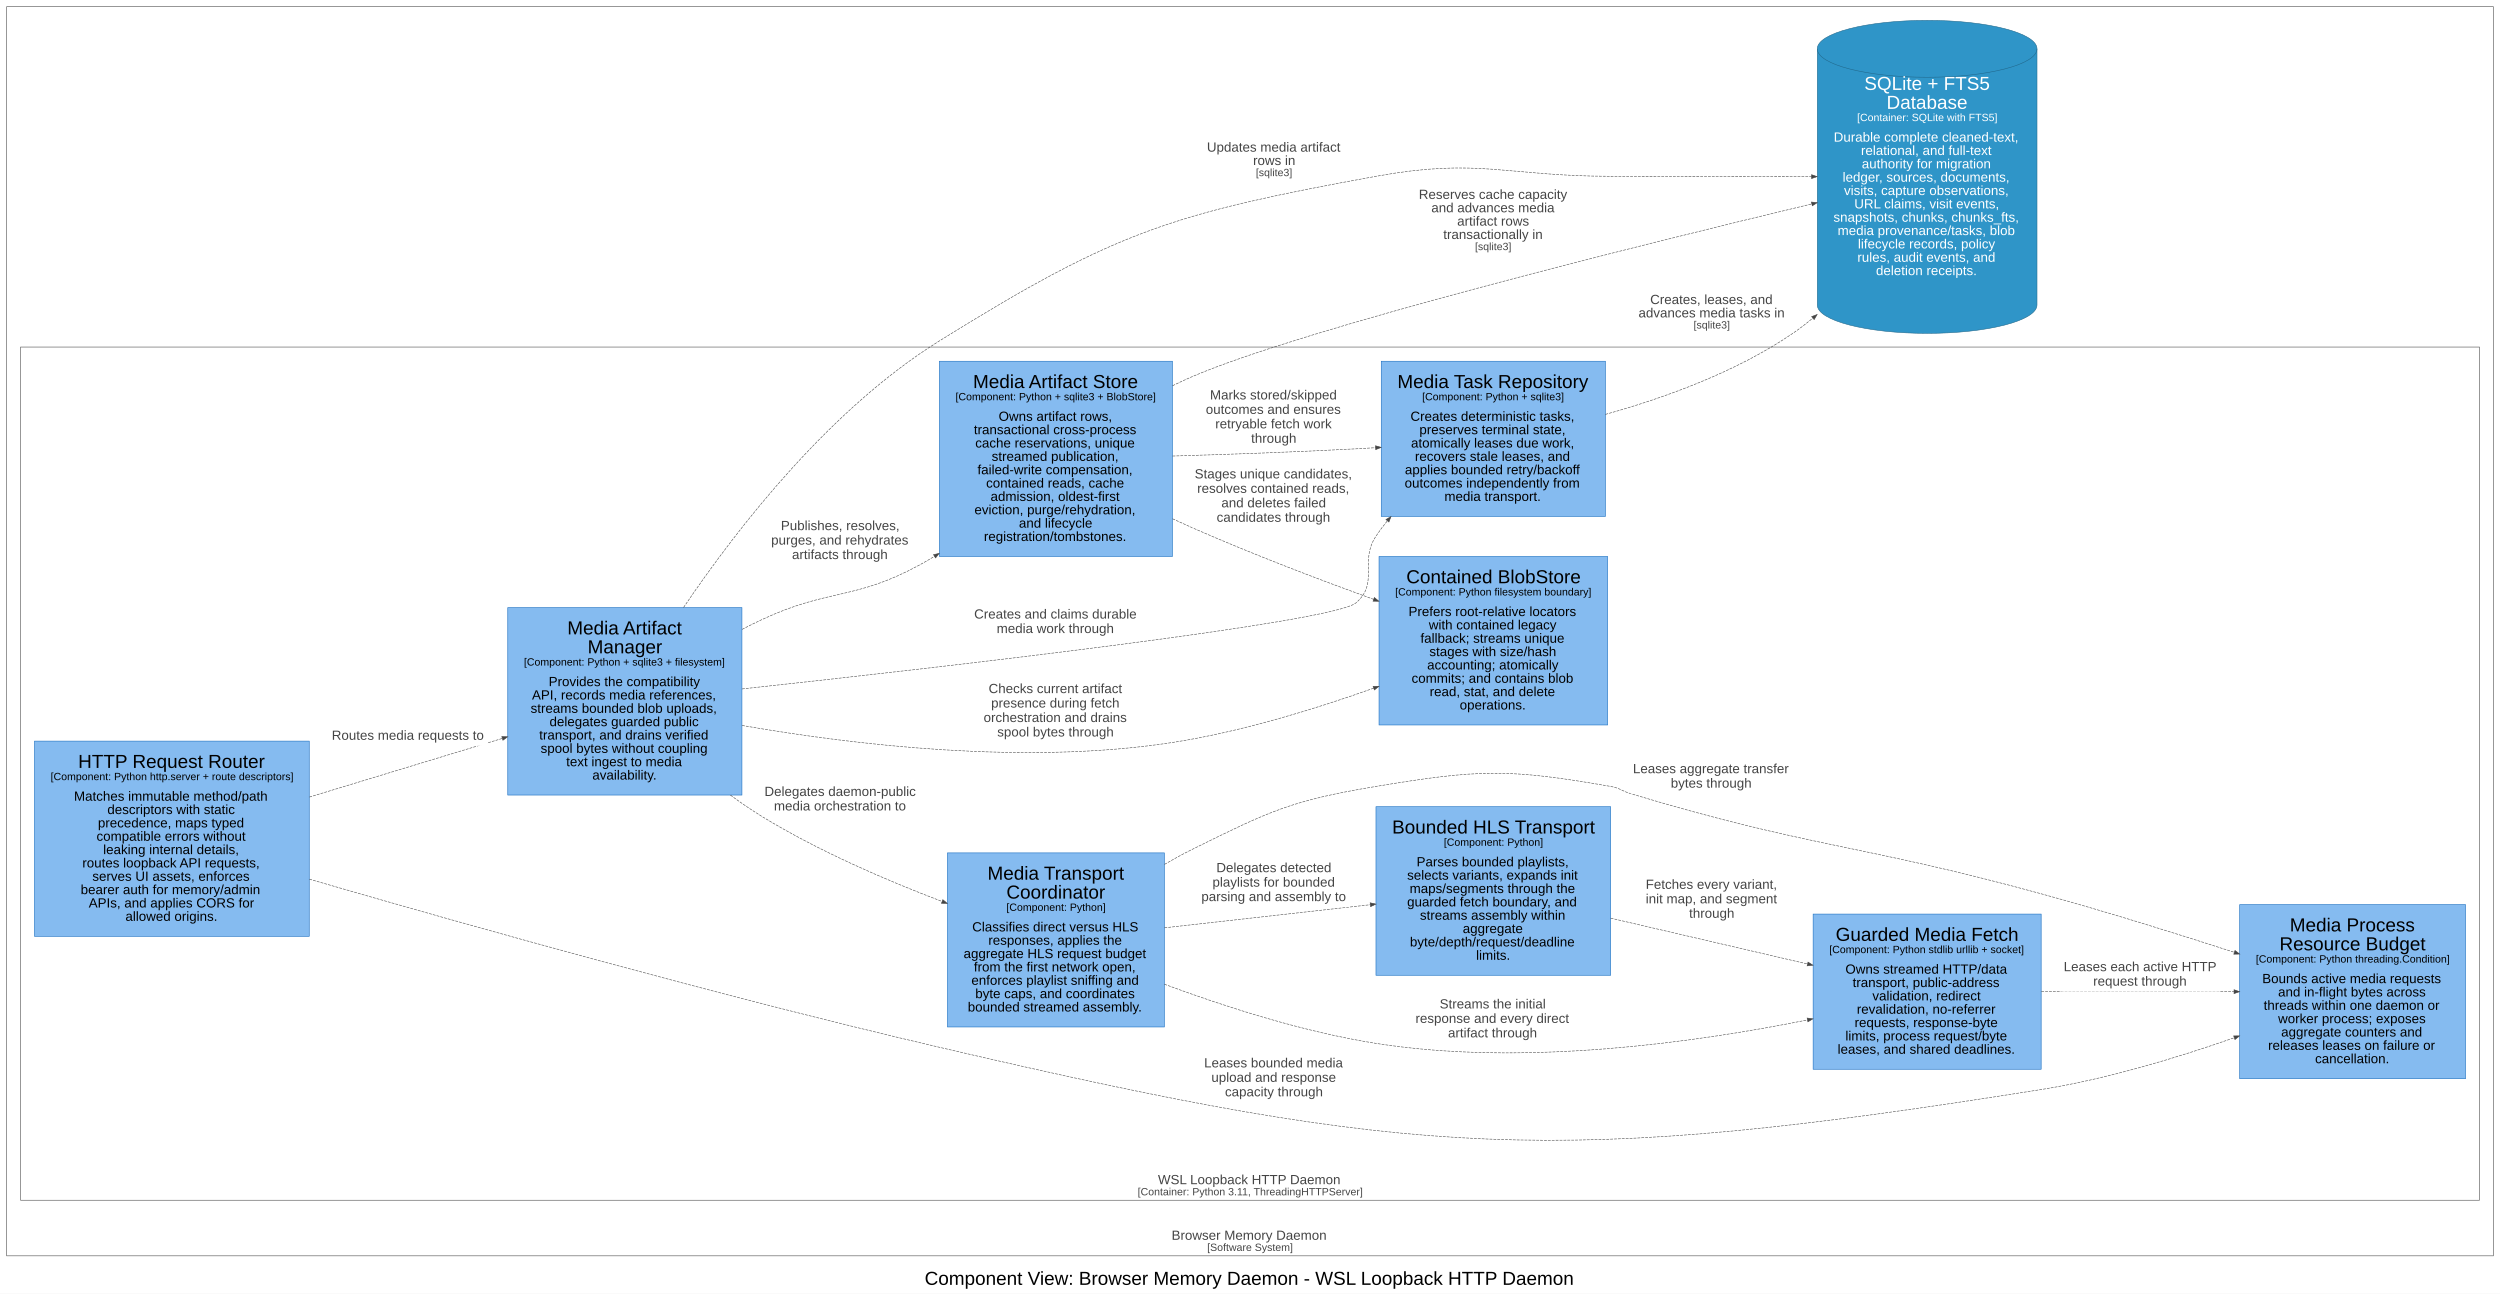
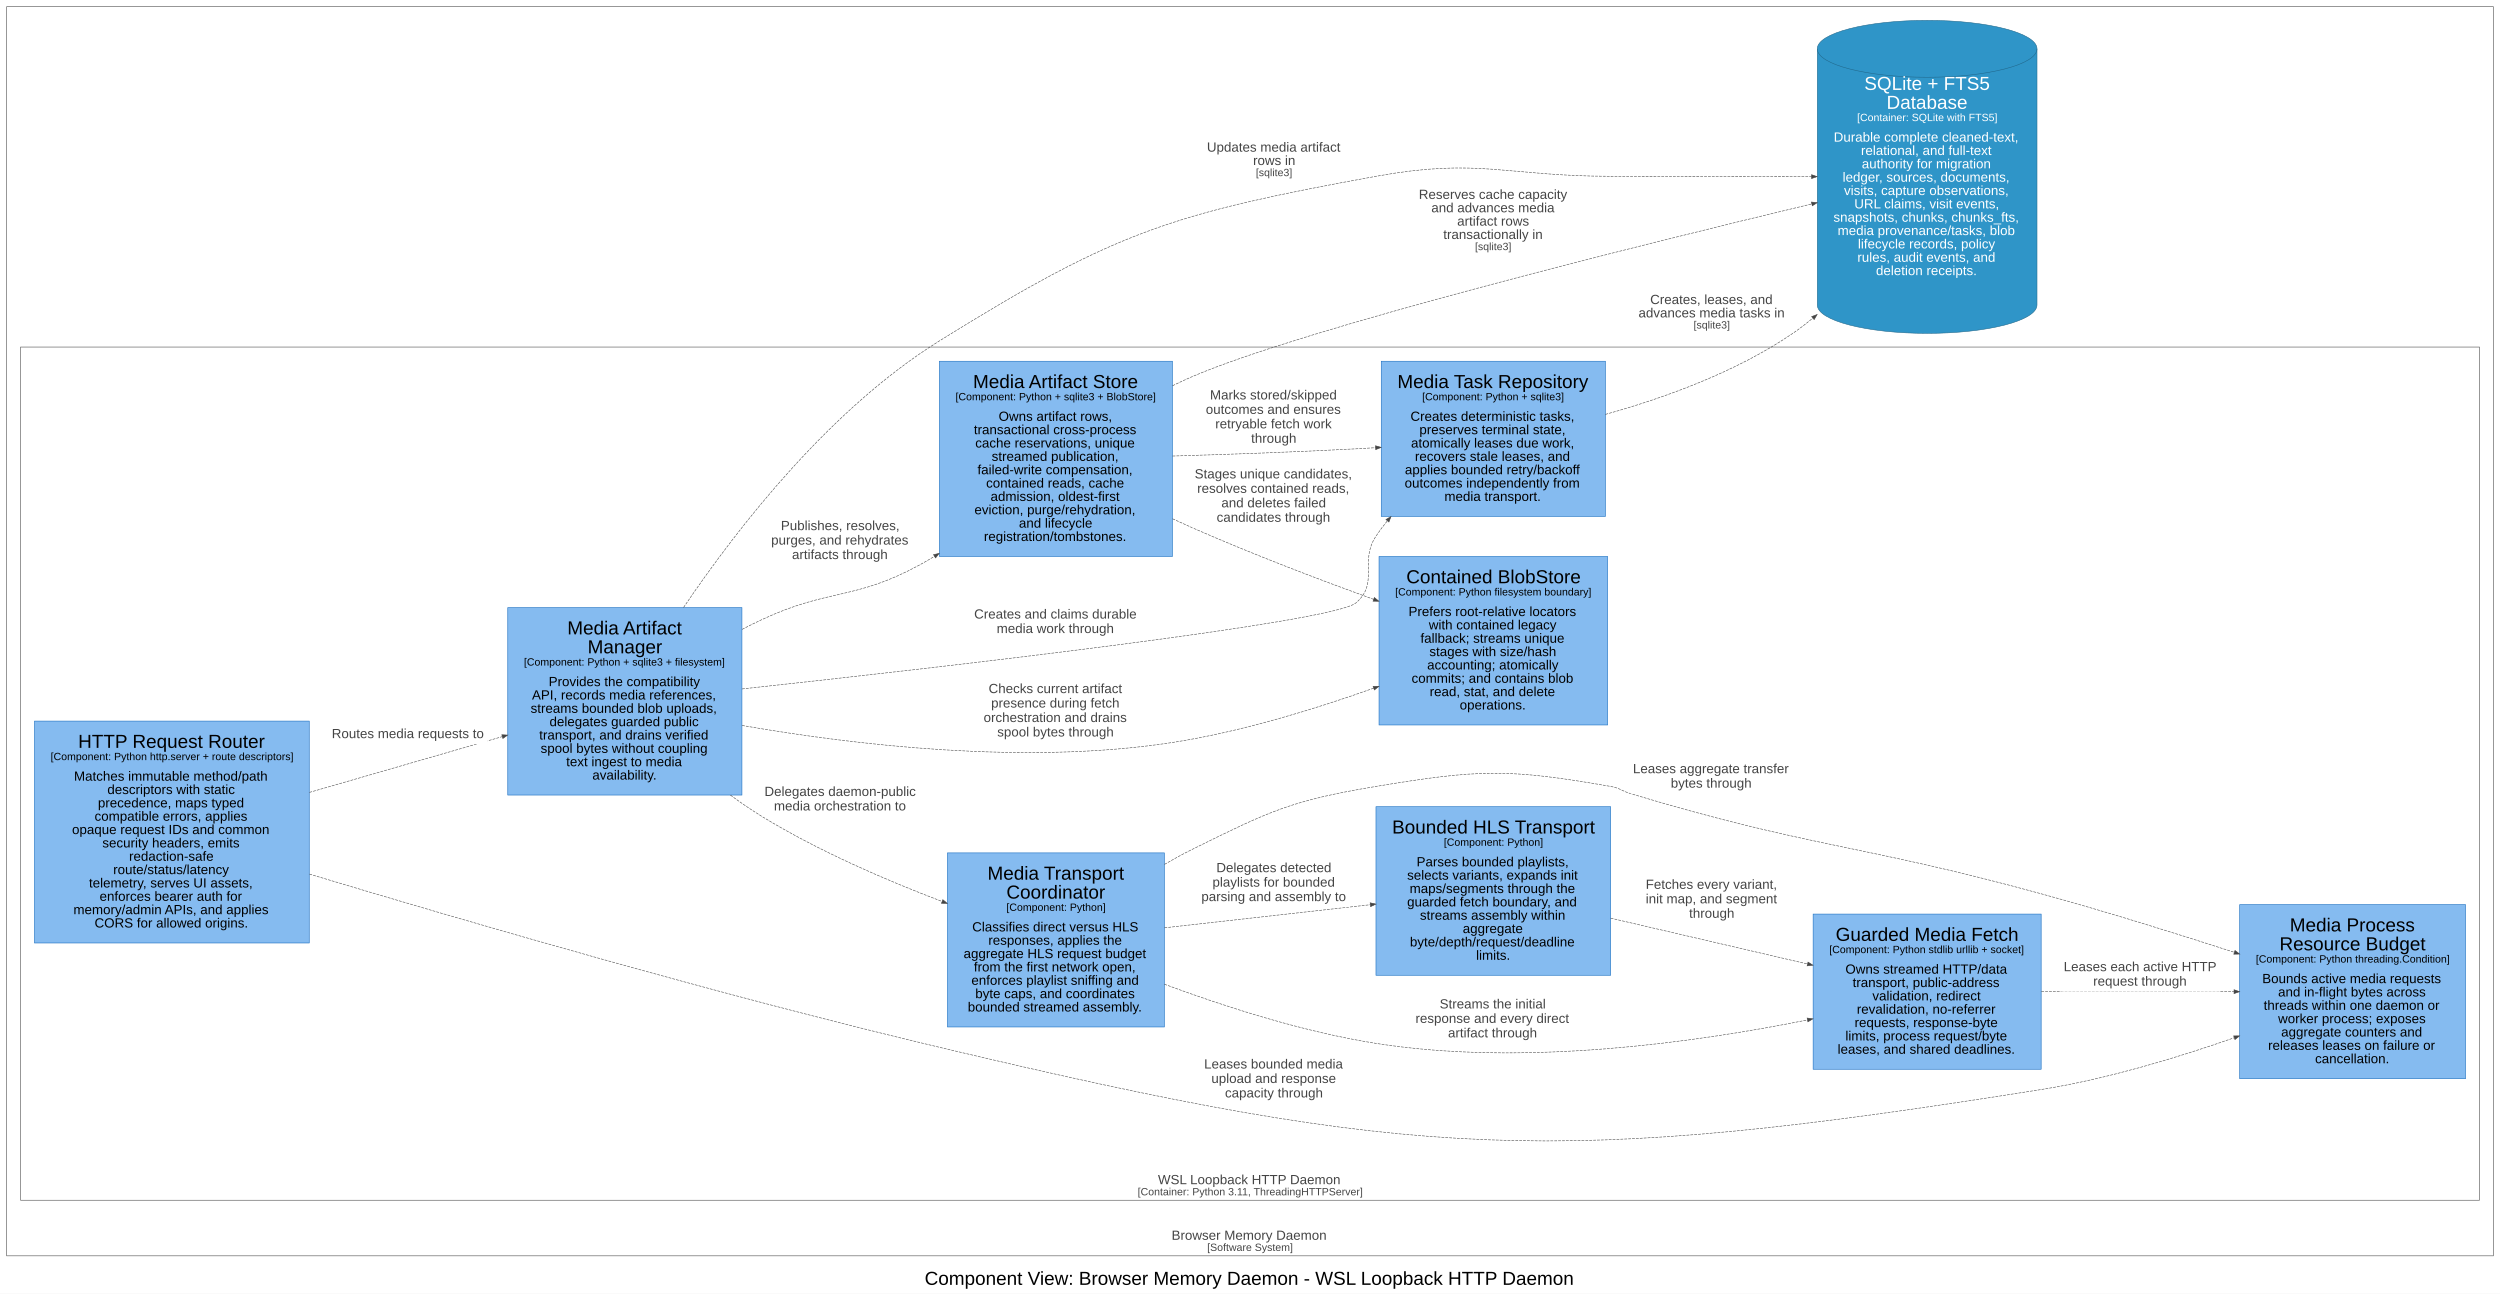
<svg xmlns="http://www.w3.org/2000/svg" width="4495pt" height="2326pt" viewBox="0.00 0.00 4495.00 2326.00">
  <g id="graph0" class="graph" transform="scale(1 1) rotate(0) translate(4 2322)">
    <polygon fill="white" stroke="transparent" points="-4,4 -4,-2322 4491,-2322 4491,4 -4,4" />
    <text text-anchor="start" x="1658.5" y="-11.8" font-family="Arial" font-size="34.00">Component View: Browser Memory Daemon - WSL Loopback HTTP Daemon</text>
    <g id="clust1" class="cluster">
      <polygon fill="none" stroke="#444444" points="8,-64 8,-2310 4479,-2310 4479,-64 8,-64" />
      <text text-anchor="start" x="2102.5" y="-92.8" font-family="Arial" font-size="24.00" fill="#444444">Browser Memory Daemon</text>
      <text text-anchor="start" x="2166.5" y="-72.8" font-family="Arial" font-size="19.00" fill="#444444">[Software System]</text>
    </g>
    <g id="clust2" class="cluster">
      <polygon fill="none" stroke="#444444" points="33,-164 33,-1698 4454,-1698 4454,-164 33,-164" />
      <text text-anchor="start" x="2078" y="-192.8" font-family="Arial" font-size="24.00" fill="#444444">WSL Loopback HTTP Daemon</text>
      <text text-anchor="start" x="2041.5" y="-172.8" font-family="Arial" font-size="19.00" fill="#444444">[Container: Python 3.11, ThreadingHTTPServer]</text>
    </g>
    <g id="23" class="node">
-       <polygon fill="#85bbf0" stroke="#1168bd" points="552,-989.5 58,-989.5 58,-638.5 552,-638.5 552,-989.5" />
-       <text text-anchor="start" x="136.5" y="-941.3" font-family="Arial" font-size="34.00" fill="#000000">HTTP Request Router</text>
-       <text text-anchor="start" x="87" y="-919.3" font-family="Arial" font-size="19.00" fill="#000000">[Component: Python http.server + route descriptors]</text>
-       <text text-anchor="start" x="129" y="-882.3" font-family="Arial" font-size="24.00" fill="#000000">Matches immutable method/path</text>
-       <text text-anchor="start" x="189" y="-858.3" font-family="Arial" font-size="24.00" fill="#000000">descriptors with static</text>
-       <text text-anchor="start" x="172" y="-834.3" font-family="Arial" font-size="24.00" fill="#000000">precedence, maps typed</text>
-       <text text-anchor="start" x="169.5" y="-810.3" font-family="Arial" font-size="24.00" fill="#000000">compatible errors without</text>
-       <text text-anchor="start" x="181.5" y="-786.3" font-family="Arial" font-size="24.00" fill="#000000">leaking internal details,</text>
-       <text text-anchor="start" x="144" y="-762.3" font-family="Arial" font-size="24.00" fill="#000000">routes loopback API requests,</text>
-       <text text-anchor="start" x="162" y="-738.3" font-family="Arial" font-size="24.00" fill="#000000">serves UI assets, enforces</text>
-       <text text-anchor="start" x="141" y="-714.3" font-family="Arial" font-size="24.00" fill="#000000">bearer auth for memory/admin</text>
-       <text text-anchor="start" x="155.5" y="-690.3" font-family="Arial" font-size="24.00" fill="#000000">APIs, and applies CORS for</text>
-       <text text-anchor="start" x="221.5" y="-666.3" font-family="Arial" font-size="24.00" fill="#000000">allowed origins.</text>
+       <polygon fill="#85bbf0" stroke="#1168bd" points="552,-1025.5 58,-1025.5 58,-626.5 552,-626.5 552,-1025.5" />
+       <text text-anchor="start" x="136.5" y="-977.3" font-family="Arial" font-size="34.00" fill="#000000">HTTP Request Router</text>
+       <text text-anchor="start" x="87" y="-955.3" font-family="Arial" font-size="19.00" fill="#000000">[Component: Python http.server + route descriptors]</text>
+       <text text-anchor="start" x="129" y="-918.3" font-family="Arial" font-size="24.00" fill="#000000">Matches immutable method/path</text>
+       <text text-anchor="start" x="189" y="-894.3" font-family="Arial" font-size="24.00" fill="#000000">descriptors with static</text>
+       <text text-anchor="start" x="172" y="-870.3" font-family="Arial" font-size="24.00" fill="#000000">precedence, maps typed</text>
+       <text text-anchor="start" x="166" y="-846.3" font-family="Arial" font-size="24.00" fill="#000000">compatible errors, applies</text>
+       <text text-anchor="start" x="125.5" y="-822.3" font-family="Arial" font-size="24.00" fill="#000000">opaque request IDs and common</text>
+       <text text-anchor="start" x="180" y="-798.3" font-family="Arial" font-size="24.00" fill="#000000">security headers, emits</text>
+       <text text-anchor="start" x="228" y="-774.3" font-family="Arial" font-size="24.00" fill="#000000">redaction-safe</text>
+       <text text-anchor="start" x="199.5" y="-750.3" font-family="Arial" font-size="24.00" fill="#000000">route/status/latency</text>
+       <text text-anchor="start" x="156" y="-726.3" font-family="Arial" font-size="24.00" fill="#000000">telemetry, serves UI assets,</text>
+       <text text-anchor="start" x="175" y="-702.3" font-family="Arial" font-size="24.00" fill="#000000">enforces bearer auth for</text>
+       <text text-anchor="start" x="128" y="-678.3" font-family="Arial" font-size="24.00" fill="#000000">memory/admin APIs, and applies</text>
+       <text text-anchor="start" x="166" y="-654.3" font-family="Arial" font-size="24.00" fill="#000000">CORS for allowed origins.</text>
    </g>
    <g id="29" class="node">
      <polygon fill="#85bbf0" stroke="#1168bd" points="1330,-1229.5 909,-1229.5 909,-892.5 1330,-892.5 1330,-1229.5" />
      <text text-anchor="start" x="1016" y="-1181.3" font-family="Arial" font-size="34.00" fill="#000000">Media Artifact</text>
      <text text-anchor="start" x="1052.5" y="-1147.3" font-family="Arial" font-size="34.00" fill="#000000">Manager</text>
      <text text-anchor="start" x="938" y="-1125.3" font-family="Arial" font-size="19.00" fill="#000000">[Component: Python + sqlite3 + filesystem]</text>
      <text text-anchor="start" x="982.5" y="-1088.3" font-family="Arial" font-size="24.00" fill="#000000">Provides the compatibility</text>
      <text text-anchor="start" x="952.5" y="-1064.3" font-family="Arial" font-size="24.00" fill="#000000">API, records media references,</text>
      <text text-anchor="start" x="950" y="-1040.3" font-family="Arial" font-size="24.00" fill="#000000">streams bounded blob uploads,</text>
      <text text-anchor="start" x="984" y="-1016.3" font-family="Arial" font-size="24.00" fill="#000000">delegates guarded public</text>
      <text text-anchor="start" x="965.5" y="-992.3" font-family="Arial" font-size="24.00" fill="#000000">transport, and drains verified</text>
      <text text-anchor="start" x="968" y="-968.3" font-family="Arial" font-size="24.00" fill="#000000">spool bytes without coupling</text>
      <text text-anchor="start" x="1014" y="-944.3" font-family="Arial" font-size="24.00" fill="#000000">text ingest to media</text>
      <text text-anchor="start" x="1061" y="-920.3" font-family="Arial" font-size="24.00" fill="#000000">availability.</text>
    </g>
    <g id="118" class="edge">
-       <path fill="none" stroke="#444444" stroke-dasharray="5,2" d="M552.26,-888.86C662.76,-922.45 792.06,-961.76 899.18,-994.33" />
-       <polygon fill="#444444" stroke="#444444" points="898.23,-997.7 908.82,-997.26 900.27,-991 898.23,-997.7" />
-       <polygon fill="white" stroke="transparent" points="588,-981 588,-1015 873,-1015 873,-981 588,-981" />
-       <text text-anchor="start" x="592.5" y="-991.8" font-family="Arial" font-size="24.00" fill="#444444">Routes media requests to</text>
+       <path fill="none" stroke="#444444" stroke-dasharray="5,2" d="M552.26,-897.23C662.76,-929.19 792.06,-966.58 899.18,-997.57" />
+       <polygon fill="#444444" stroke="#444444" points="898.24,-1000.94 908.82,-1000.35 900.18,-994.21 898.24,-1000.94" />
+       <polygon fill="white" stroke="transparent" points="588,-984 588,-1018 873,-1018 873,-984 588,-984" />
+       <text text-anchor="start" x="592.5" y="-994.8" font-family="Arial" font-size="24.00" fill="#444444">Routes media requests to</text>
    </g>
    <g id="37" class="node">
      <polygon fill="#85bbf0" stroke="#1168bd" points="4429,-695.5 4023,-695.5 4023,-382.5 4429,-382.5 4429,-695.5" />
      <text text-anchor="start" x="4113" y="-647.3" font-family="Arial" font-size="34.00" fill="#000000">Media Process</text>
      <text text-anchor="start" x="4094.5" y="-613.3" font-family="Arial" font-size="34.00" fill="#000000">Resource Budget</text>
      <text text-anchor="start" x="4052" y="-591.3" font-family="Arial" font-size="19.00" fill="#000000">[Component: Python threading.Condition]</text>
      <text text-anchor="start" x="4063.5" y="-554.3" font-family="Arial" font-size="24.00" fill="#000000">Bounds active media requests</text>
      <text text-anchor="start" x="4092" y="-530.3" font-family="Arial" font-size="24.00" fill="#000000">and in-flight bytes across</text>
      <text text-anchor="start" x="4066" y="-506.3" font-family="Arial" font-size="24.00" fill="#000000">threads within one daemon or</text>
      <text text-anchor="start" x="4092" y="-482.3" font-family="Arial" font-size="24.00" fill="#000000">worker process; exposes</text>
      <text text-anchor="start" x="4097.5" y="-458.3" font-family="Arial" font-size="24.00" fill="#000000">aggregate counters and</text>
      <text text-anchor="start" x="4074" y="-434.3" font-family="Arial" font-size="24.00" fill="#000000">releases leases on failure or</text>
      <text text-anchor="start" x="4158.5" y="-410.3" font-family="Arial" font-size="24.00" fill="#000000">cancellation.</text>
    </g>
    <g id="119" class="edge">
-       <path fill="none" stroke="#444444" stroke-dasharray="5,2" d="M552.18,-741.27C826.98,-661.43 1285.59,-532.24 1685,-439 2543.02,-238.7 2795.85,-224.55 3666,-363 3783.41,-381.68 3910.11,-419.98 4013.15,-456.09" />
+       <path fill="none" stroke="#444444" stroke-dasharray="5,2" d="M552.3,-750.41C826.97,-667.63 1285.23,-534.03 1685,-439 2542.21,-235.23 2795.85,-224.55 3666,-363 3783.41,-381.68 3910.11,-419.98 4013.15,-456.09" />
      <polygon fill="#444444" stroke="#444444" points="4012.13,-459.44 4022.73,-459.47 4014.46,-452.84 4012.13,-459.44" />
-       <polygon fill="white" stroke="transparent" points="2156.5,-340 2156.5,-426 2417.5,-426 2417.5,-340 2156.5,-340" />
-       <text text-anchor="start" x="2161" y="-402.8" font-family="Arial" font-size="24.00" fill="#444444">Leases bounded media</text>
-       <text text-anchor="start" x="2174" y="-376.8" font-family="Arial" font-size="24.00" fill="#444444">upload and response</text>
-       <text text-anchor="start" x="2198.5" y="-350.8" font-family="Arial" font-size="24.00" fill="#444444">capacity through</text>
+       <polygon fill="white" stroke="transparent" points="2156.5,-338 2156.5,-424 2417.5,-424 2417.5,-338 2156.5,-338" />
+       <text text-anchor="start" x="2161" y="-400.8" font-family="Arial" font-size="24.00" fill="#444444">Leases bounded media</text>
+       <text text-anchor="start" x="2174" y="-374.8" font-family="Arial" font-size="24.00" fill="#444444">upload and response</text>
+       <text text-anchor="start" x="2198.5" y="-348.8" font-family="Arial" font-size="24.00" fill="#444444">capacity through</text>
    </g>
    <g id="31" class="node">
      <polygon fill="#85bbf0" stroke="#1168bd" points="2882.5,-1672.5 2479.5,-1672.5 2479.5,-1393.5 2882.5,-1393.5 2882.5,-1672.5" />
      <text text-anchor="start" x="2508.5" y="-1624.3" font-family="Arial" font-size="34.00" fill="#000000">Media Task Repository</text>
      <text text-anchor="start" x="2553" y="-1602.3" font-family="Arial" font-size="19.00" fill="#000000">[Component: Python + sqlite3]</text>
      <text text-anchor="start" x="2532" y="-1565.3" font-family="Arial" font-size="24.00" fill="#000000">Creates deterministic tasks,</text>
      <text text-anchor="start" x="2548" y="-1541.3" font-family="Arial" font-size="24.00" fill="#000000">preserves terminal state,</text>
      <text text-anchor="start" x="2533" y="-1517.3" font-family="Arial" font-size="24.00" fill="#000000">atomically leases due work,</text>
      <text text-anchor="start" x="2540" y="-1493.3" font-family="Arial" font-size="24.00" fill="#000000">recovers stale leases, and</text>
      <text text-anchor="start" x="2522" y="-1469.3" font-family="Arial" font-size="24.00" fill="#000000">applies bounded retry/backoff</text>
      <text text-anchor="start" x="2521.5" y="-1445.3" font-family="Arial" font-size="24.00" fill="#000000">outcomes independently from</text>
      <text text-anchor="start" x="2593" y="-1421.3" font-family="Arial" font-size="24.00" fill="#000000">media transport.</text>
    </g>
    <g id="128" class="edge">
      <path fill="none" stroke="#444444" stroke-dasharray="5,2" d="M1330.18,-1083.27C1690.43,-1122.36 2392.48,-1202.55 2434,-1238 2476.35,-1274.15 2439.31,-1311.54 2470,-1358 2476.22,-1367.42 2483.1,-1376.6 2490.46,-1385.5" />
      <polygon fill="#444444" stroke="#444444" points="2487.9,-1387.9 2497.04,-1393.25 2493.24,-1383.36 2487.9,-1387.9" />
      <polygon fill="white" stroke="transparent" points="1743,-1173 1743,-1233 2046,-1233 2046,-1173 1743,-1173" />
      <text text-anchor="start" x="1747.5" y="-1209.8" font-family="Arial" font-size="24.00" fill="#444444">Creates and claims durable</text>
      <text text-anchor="start" x="1788" y="-1183.8" font-family="Arial" font-size="24.00" fill="#444444">media work through</text>
    </g>
    <g id="32" class="node">
      <polygon fill="#85bbf0" stroke="#1168bd" points="2104,-1672.5 1685,-1672.5 1685,-1321.5 2104,-1321.5 2104,-1672.5" />
      <text text-anchor="start" x="1745.5" y="-1624.3" font-family="Arial" font-size="34.00" fill="#000000">Media Artifact Store</text>
      <text text-anchor="start" x="1714" y="-1602.3" font-family="Arial" font-size="19.00" fill="#000000">[Component: Python + sqlite3 + BlobStore]</text>
      <text text-anchor="start" x="1791.5" y="-1565.3" font-family="Arial" font-size="24.00" fill="#000000">Owns artifact rows,</text>
      <text text-anchor="start" x="1747" y="-1541.3" font-family="Arial" font-size="24.00" fill="#000000">transactional cross-process</text>
      <text text-anchor="start" x="1749.5" y="-1517.3" font-family="Arial" font-size="24.00" fill="#000000">cache reservations, unique</text>
      <text text-anchor="start" x="1779" y="-1493.3" font-family="Arial" font-size="24.00" fill="#000000">streamed publication,</text>
      <text text-anchor="start" x="1753.5" y="-1469.3" font-family="Arial" font-size="24.00" fill="#000000">failed-write compensation,</text>
      <text text-anchor="start" x="1769" y="-1445.3" font-family="Arial" font-size="24.00" fill="#000000">contained reads, cache</text>
      <text text-anchor="start" x="1777" y="-1421.3" font-family="Arial" font-size="24.00" fill="#000000">admission, oldest-first</text>
      <text text-anchor="start" x="1748" y="-1397.3" font-family="Arial" font-size="24.00" fill="#000000">eviction, purge/rehydration,</text>
      <text text-anchor="start" x="1828" y="-1373.3" font-family="Arial" font-size="24.00" fill="#000000">and lifecycle</text>
      <text text-anchor="start" x="1765" y="-1349.3" font-family="Arial" font-size="24.00" fill="#000000">registration/tombstones.</text>
    </g>
    <g id="129" class="edge">
      <path fill="none" stroke="#444444" stroke-dasharray="5,2" d="M1330.23,-1190.36C1342.21,-1196.56 1354.18,-1202.49 1366,-1208 1486.63,-1264.27 1532.08,-1242.39 1649,-1306 1658.05,-1310.93 1667.12,-1316.18 1676.15,-1321.69" />
      <polygon fill="#444444" stroke="#444444" points="1674.44,-1324.75 1684.79,-1327.05 1678.13,-1318.81 1674.44,-1324.75" />
      <polygon fill="white" stroke="transparent" points="1378.5,-1306 1378.5,-1392 1636.5,-1392 1636.5,-1306 1378.5,-1306" />
      <text text-anchor="start" x="1400" y="-1368.8" font-family="Arial" font-size="24.00" fill="#444444">Publishes, resolves,</text>
      <text text-anchor="start" x="1382.5" y="-1342.8" font-family="Arial" font-size="24.00" fill="#444444">purges, and rehydrates</text>
      <text text-anchor="start" x="1420" y="-1316.8" font-family="Arial" font-size="24.00" fill="#444444">artifacts through</text>
    </g>
    <g id="33" class="node">
      <polygon fill="#85bbf0" stroke="#1168bd" points="2089.5,-788.5 1699.5,-788.5 1699.5,-475.5 2089.5,-475.5 2089.5,-788.5" />
      <text text-anchor="start" x="1771.5" y="-740.3" font-family="Arial" font-size="34.00" fill="#000000">Media Transport</text>
      <text text-anchor="start" x="1805.5" y="-706.3" font-family="Arial" font-size="34.00" fill="#000000">Coordinator</text>
      <text text-anchor="start" x="1805.5" y="-684.3" font-family="Arial" font-size="19.00" fill="#000000">[Component: Python]</text>
      <text text-anchor="start" x="1744" y="-647.3" font-family="Arial" font-size="24.00" fill="#000000">Classifies direct versus HLS</text>
      <text text-anchor="start" x="1773" y="-623.3" font-family="Arial" font-size="24.00" fill="#000000">responses, applies the</text>
      <text text-anchor="start" x="1728.5" y="-599.3" font-family="Arial" font-size="24.00" fill="#000000">aggregate HLS request budget</text>
      <text text-anchor="start" x="1747" y="-575.3" font-family="Arial" font-size="24.00" fill="#000000">from the first network open,</text>
      <text text-anchor="start" x="1742.5" y="-551.3" font-family="Arial" font-size="24.00" fill="#000000">enforces playlist sniffing and</text>
      <text text-anchor="start" x="1749.5" y="-527.3" font-family="Arial" font-size="24.00" fill="#000000">byte caps, and coordinates</text>
      <text text-anchor="start" x="1736" y="-503.3" font-family="Arial" font-size="24.00" fill="#000000">bounded streamed assembly.</text>
    </g>
    <g id="130" class="edge">
      <path fill="none" stroke="#444444" stroke-dasharray="5,2" d="M1309.27,-892.45C1327.91,-878.71 1346.98,-865.65 1366,-854 1467.28,-791.99 1588.96,-739.49 1689.93,-701.14" />
      <polygon fill="#444444" stroke="#444444" points="1691.21,-704.4 1699.32,-697.59 1688.73,-697.85 1691.21,-704.4" />
      <polygon fill="white" stroke="transparent" points="1366,-854 1366,-914 1649,-914 1649,-854 1366,-854" />
      <text text-anchor="start" x="1370.5" y="-890.8" font-family="Arial" font-size="24.00" fill="#444444">Delegates daemon-public</text>
      <text text-anchor="start" x="1387.5" y="-864.8" font-family="Arial" font-size="24.00" fill="#444444">media orchestration to</text>
    </g>
    <g id="38" class="node">
      <polygon fill="#85bbf0" stroke="#1168bd" points="2886.5,-1321.5 2475.5,-1321.5 2475.5,-1018.5 2886.5,-1018.5 2886.5,-1321.5" />
      <text text-anchor="start" x="2524.5" y="-1273.3" font-family="Arial" font-size="34.00" fill="#000000">Contained BlobStore</text>
      <text text-anchor="start" x="2504.5" y="-1251.3" font-family="Arial" font-size="19.00" fill="#000000">[Component: Python filesystem boundary]</text>
      <text text-anchor="start" x="2528.5" y="-1214.3" font-family="Arial" font-size="24.00" fill="#000000">Prefers root-relative locators</text>
      <text text-anchor="start" x="2565" y="-1190.3" font-family="Arial" font-size="24.00" fill="#000000">with contained legacy</text>
      <text text-anchor="start" x="2550" y="-1166.3" font-family="Arial" font-size="24.00" fill="#000000">fallback; streams unique</text>
      <text text-anchor="start" x="2566" y="-1142.3" font-family="Arial" font-size="24.00" fill="#000000">stages with size/hash</text>
      <text text-anchor="start" x="2562" y="-1118.3" font-family="Arial" font-size="24.00" fill="#000000">accounting; atomically</text>
      <text text-anchor="start" x="2534" y="-1094.3" font-family="Arial" font-size="24.00" fill="#000000">commits; and contains blob</text>
      <text text-anchor="start" x="2566.5" y="-1070.3" font-family="Arial" font-size="24.00" fill="#000000">read, stat, and delete</text>
      <text text-anchor="start" x="2620.5" y="-1046.3" font-family="Arial" font-size="24.00" fill="#000000">operations.</text>
    </g>
    <g id="148" class="edge">
      <path fill="none" stroke="#444444" stroke-dasharray="5,2" d="M1330.24,-1017.63C1530.1,-982.8 1838.98,-945.91 2104,-987 2226.67,-1006.02 2358.97,-1046.54 2465.8,-1084.63" />
      <polygon fill="#444444" stroke="#444444" points="2464.81,-1087.99 2475.41,-1088.07 2467.17,-1081.4 2464.81,-1087.99" />
      <polygon fill="white" stroke="transparent" points="1760,-987 1760,-1099 2029,-1099 2029,-987 1760,-987" />
      <text text-anchor="start" x="1773.5" y="-1075.8" font-family="Arial" font-size="24.00" fill="#444444">Checks current artifact</text>
      <text text-anchor="start" x="1778" y="-1049.8" font-family="Arial" font-size="24.00" fill="#444444">presence during fetch</text>
      <text text-anchor="start" x="1764.5" y="-1023.8" font-family="Arial" font-size="24.00" fill="#444444">orchestration and drains</text>
      <text text-anchor="start" x="1789" y="-997.8" font-family="Arial" font-size="24.00" fill="#444444">spool bytes through</text>
    </g>
    <g id="47" class="node">
      <path fill="#2f95c8" stroke="#20688c" d="M3658.5,-2234.22C3658.5,-2262.44 3569.98,-2285.38 3461,-2285.38 3352.02,-2285.38 3263.5,-2262.44 3263.5,-2234.22 3263.5,-2234.22 3263.5,-1773.78 3263.5,-1773.78 3263.5,-1745.56 3352.02,-1722.62 3461,-1722.62 3569.98,-1722.62 3658.5,-1745.56 3658.5,-1773.78 3658.5,-1773.78 3658.5,-2234.22 3658.5,-2234.22" />
      <path fill="none" stroke="#20688c" d="M3658.5,-2234.22C3658.5,-2205.99 3569.98,-2183.06 3461,-2183.06 3352.02,-2183.06 3263.5,-2205.99 3263.5,-2234.22" />
      <text text-anchor="start" x="3348" y="-2160.3" font-family="Arial" font-size="34.00" fill="#ffffff">SQLite + FTS5</text>
      <text text-anchor="start" x="3388" y="-2126.3" font-family="Arial" font-size="34.00" fill="#ffffff">Database</text>
      <text text-anchor="start" x="3335" y="-2104.3" font-family="Arial" font-size="19.00" fill="#ffffff">[Container: SQLite with FTS5]</text>
      <text text-anchor="start" x="3293" y="-2067.3" font-family="Arial" font-size="24.00" fill="#ffffff">Durable complete cleaned-text,</text>
      <text text-anchor="start" x="3342" y="-2043.3" font-family="Arial" font-size="24.00" fill="#ffffff">relational, and full-text</text>
      <text text-anchor="start" x="3343.5" y="-2019.3" font-family="Arial" font-size="24.00" fill="#ffffff">authority for migration</text>
      <text text-anchor="start" x="3309" y="-1995.3" font-family="Arial" font-size="24.00" fill="#ffffff">ledger, sources, documents,</text>
      <text text-anchor="start" x="3311.5" y="-1971.3" font-family="Arial" font-size="24.00" fill="#ffffff">visits, capture observations,</text>
      <text text-anchor="start" x="3330" y="-1947.3" font-family="Arial" font-size="24.00" fill="#ffffff">URL claims, visit events,</text>
      <text text-anchor="start" x="3292.5" y="-1923.3" font-family="Arial" font-size="24.00" fill="#ffffff">snapshots, chunks, chunks_fts,</text>
      <text text-anchor="start" x="3300" y="-1899.3" font-family="Arial" font-size="24.00" fill="#ffffff">media provenance/tasks, blob</text>
      <text text-anchor="start" x="3336.5" y="-1875.3" font-family="Arial" font-size="24.00" fill="#ffffff">lifecycle records, policy</text>
      <text text-anchor="start" x="3335.5" y="-1851.3" font-family="Arial" font-size="24.00" fill="#ffffff">rules, audit events, and</text>
      <text text-anchor="start" x="3369" y="-1827.3" font-family="Arial" font-size="24.00" fill="#ffffff">deletion receipts.</text>
    </g>
    <g id="131" class="edge">
      <path fill="none" stroke="#444444" stroke-dasharray="5,2" d="M1225.04,-1229.81C1325.28,-1377.74 1489.94,-1587.57 1685,-1709 2001.54,-1906.06 2103.18,-1938.14 2470,-2005 2654.52,-2038.63 2704.44,-2005.17 2892,-2005 3011.65,-2004.89 3145.48,-2004.66 3253.17,-2004.45" />
      <polygon fill="#444444" stroke="#444444" points="3253.18,-2007.95 3263.18,-2004.43 3253.17,-2000.95 3253.18,-2007.95" />
      <polygon fill="white" stroke="transparent" points="2161.5,-1997 2161.5,-2072 2412.5,-2072 2412.5,-1997 2161.5,-1997" />
      <text text-anchor="start" x="2166" y="-2049.3" font-family="Arial" font-size="24.00" fill="#444444">Updates media artifact</text>
      <text text-anchor="start" x="2249" y="-2025.3" font-family="Arial" font-size="24.00" fill="#444444">rows in</text>
      <text text-anchor="start" x="2254" y="-2005.3" font-family="Arial" font-size="19.00" fill="#444444">[sqlite3]</text>
    </g>
    <g id="133" class="edge">
      <path fill="none" stroke="#444444" stroke-dasharray="5,2" d="M2882.52,-1576.91C2989.09,-1606.63 3118.64,-1653.4 3220,-1723 3232.03,-1731.26 3243.82,-1740.27 3255.32,-1749.84" />
      <polygon fill="#444444" stroke="#444444" points="3253.33,-1752.75 3263.22,-1756.55 3257.86,-1747.41 3253.33,-1752.75" />
      <polygon fill="white" stroke="transparent" points="2937.5,-1723 2937.5,-1798 3210.5,-1798 3210.5,-1723 2937.5,-1723" />
      <text text-anchor="start" x="2963" y="-1775.3" font-family="Arial" font-size="24.00" fill="#444444">Creates, leases, and</text>
      <text text-anchor="start" x="2942" y="-1751.3" font-family="Arial" font-size="24.00" fill="#444444">advances media tasks in</text>
      <text text-anchor="start" x="3041" y="-1731.3" font-family="Arial" font-size="19.00" fill="#444444">[sqlite3]</text>
    </g>
    <g id="135" class="edge">
      <path fill="none" stroke="#444444" stroke-dasharray="5,2" d="M2104.32,-1502.05C2204.14,-1504.96 2325.29,-1509.21 2434,-1515 2445.53,-1515.61 2457.35,-1516.3 2469.29,-1517.03" />
      <polygon fill="#444444" stroke="#444444" points="2469.13,-1520.53 2479.33,-1517.66 2469.57,-1513.54 2469.13,-1520.53" />
      <polygon fill="white" stroke="transparent" points="2160,-1515 2160,-1627 2414,-1627 2414,-1515 2160,-1515" />
      <text text-anchor="start" x="2171.5" y="-1603.8" font-family="Arial" font-size="24.00" fill="#444444">Marks stored/skipped</text>
      <text text-anchor="start" x="2164" y="-1577.8" font-family="Arial" font-size="24.00" fill="#444444">outcomes and ensures</text>
      <text text-anchor="start" x="2181" y="-1551.8" font-family="Arial" font-size="24.00" fill="#444444">retryable fetch work</text>
      <text text-anchor="start" x="2245.5" y="-1525.8" font-family="Arial" font-size="24.00" fill="#444444">through</text>
    </g>
    <g id="137" class="edge">
      <path fill="none" stroke="#444444" stroke-dasharray="5,2" d="M2104.18,-1389.27C2116.24,-1383.64 2128.24,-1378.18 2140,-1373 2245.68,-1326.5 2365.69,-1280.72 2465.69,-1244.43" />
      <polygon fill="#444444" stroke="#444444" points="2467.09,-1247.65 2475.3,-1240.95 2464.71,-1241.06 2467.09,-1247.65" />
      <polygon fill="white" stroke="transparent" points="2140,-1373 2140,-1485 2434,-1485 2434,-1373 2140,-1373" />
      <text text-anchor="start" x="2144" y="-1461.8" font-family="Arial" font-size="24.00" fill="#444444">Stages unique candidates,</text>
      <text text-anchor="start" x="2148.5" y="-1435.8" font-family="Arial" font-size="24.00" fill="#444444">resolves contained reads,</text>
      <text text-anchor="start" x="2192" y="-1409.8" font-family="Arial" font-size="24.00" fill="#444444">and deletes failed</text>
      <text text-anchor="start" x="2183.5" y="-1383.8" font-family="Arial" font-size="24.00" fill="#444444">candidates through</text>
    </g>
    <g id="136" class="edge">
      <path fill="none" stroke="#444444" stroke-dasharray="5,2" d="M2104.23,-1628.42C2116.17,-1634.34 2128.14,-1639.92 2140,-1645 2340.92,-1731.12 2935.48,-1879.03 3253.63,-1955.32" />
      <polygon fill="#444444" stroke="#444444" points="3252.89,-1958.74 3263.43,-1957.67 3254.52,-1951.94 3252.89,-1958.74" />
      <polygon fill="white" stroke="transparent" points="2542.5,-1864 2542.5,-1987 2819.5,-1987 2819.5,-1864 2542.5,-1864" />
      <text text-anchor="start" x="2547" y="-1964.3" font-family="Arial" font-size="24.00" fill="#444444">Reserves cache capacity</text>
      <text text-anchor="start" x="2569.5" y="-1940.3" font-family="Arial" font-size="24.00" fill="#444444">and advances media</text>
      <text text-anchor="start" x="2616" y="-1916.3" font-family="Arial" font-size="24.00" fill="#444444">artifact rows</text>
      <text text-anchor="start" x="2591" y="-1892.3" font-family="Arial" font-size="24.00" fill="#444444">transactionally in</text>
      <text text-anchor="start" x="2648" y="-1872.3" font-family="Arial" font-size="19.00" fill="#444444">[sqlite3]</text>
    </g>
    <g id="34" class="node">
      <polygon fill="#85bbf0" stroke="#1168bd" points="3666,-678.5 3256,-678.5 3256,-399.5 3666,-399.5 3666,-678.5" />
      <text text-anchor="start" x="3296.5" y="-630.3" font-family="Arial" font-size="34.00" fill="#000000">Guarded Media Fetch</text>
      <text text-anchor="start" x="3285" y="-608.3" font-family="Arial" font-size="19.00" fill="#000000">[Component: Python stdlib urllib + socket]</text>
      <text text-anchor="start" x="3314" y="-571.3" font-family="Arial" font-size="24.00" fill="#000000">Owns streamed HTTP/data</text>
      <text text-anchor="start" x="3327" y="-547.3" font-family="Arial" font-size="24.00" fill="#000000">transport, public-address</text>
      <text text-anchor="start" x="3362.5" y="-523.3" font-family="Arial" font-size="24.00" fill="#000000">validation, redirect</text>
      <text text-anchor="start" x="3334.5" y="-499.3" font-family="Arial" font-size="24.00" fill="#000000">revalidation, no-referrer</text>
      <text text-anchor="start" x="3330.5" y="-475.3" font-family="Arial" font-size="24.00" fill="#000000">requests, response-byte</text>
      <text text-anchor="start" x="3314" y="-451.3" font-family="Arial" font-size="24.00" fill="#000000">limits, process request/byte</text>
      <text text-anchor="start" x="3300" y="-427.3" font-family="Arial" font-size="24.00" fill="#000000">leases, and shared deadlines.</text>
    </g>
    <g id="139" class="edge">
      <path fill="none" stroke="#444444" stroke-dasharray="5,2" d="M2089.52,-552.39C2199.15,-511.71 2339.91,-466.53 2470,-446 2735.58,-404.08 3044.44,-447.59 3245.62,-488.1" />
      <polygon fill="#444444" stroke="#444444" points="3245.22,-491.59 3255.71,-490.14 3246.61,-484.72 3245.22,-491.59" />
      <polygon fill="white" stroke="transparent" points="2537,-446 2537,-532 2825,-532 2825,-446 2537,-446" />
      <text text-anchor="start" x="2584.5" y="-508.8" font-family="Arial" font-size="24.00" fill="#444444">Streams the initial</text>
      <text text-anchor="start" x="2541" y="-482.8" font-family="Arial" font-size="24.00" fill="#444444">response and every direct</text>
      <text text-anchor="start" x="2599.5" y="-456.8" font-family="Arial" font-size="24.00" fill="#444444">artifact through</text>
    </g>
    <g id="35" class="node">
      <polygon fill="#85bbf0" stroke="#1168bd" points="2892,-871.5 2470,-871.5 2470,-568.5 2892,-568.5 2892,-871.5" />
      <text text-anchor="start" x="2499" y="-823.3" font-family="Arial" font-size="34.00" fill="#000000">Bounded HLS Transport</text>
      <text text-anchor="start" x="2592" y="-801.3" font-family="Arial" font-size="19.00" fill="#000000">[Component: Python]</text>
      <text text-anchor="start" x="2543" y="-764.3" font-family="Arial" font-size="24.00" fill="#000000">Parses bounded playlists,</text>
      <text text-anchor="start" x="2526" y="-740.3" font-family="Arial" font-size="24.00" fill="#000000">selects variants, expands init</text>
      <text text-anchor="start" x="2530.5" y="-716.3" font-family="Arial" font-size="24.00" fill="#000000">maps/segments through the</text>
      <text text-anchor="start" x="2526" y="-692.3" font-family="Arial" font-size="24.00" fill="#000000">guarded fetch boundary, and</text>
      <text text-anchor="start" x="2549" y="-668.3" font-family="Arial" font-size="24.00" fill="#000000">streams assembly within</text>
      <text text-anchor="start" x="2626" y="-644.3" font-family="Arial" font-size="24.00" fill="#000000">aggregate</text>
      <text text-anchor="start" x="2531" y="-620.3" font-family="Arial" font-size="24.00" fill="#000000">byte/depth/request/deadline</text>
      <text text-anchor="start" x="2650" y="-596.3" font-family="Arial" font-size="24.00" fill="#000000">limits.</text>
    </g>
    <g id="140" class="edge">
      <path fill="none" stroke="#444444" stroke-dasharray="5,2" d="M2089.67,-653.78C2201.88,-666.37 2343.41,-682.24 2459.76,-695.3" />
      <polygon fill="#444444" stroke="#444444" points="2459.54,-698.79 2469.87,-696.43 2460.32,-691.84 2459.54,-698.79" />
      <polygon fill="white" stroke="transparent" points="2151.5,-691 2151.5,-777 2422.5,-777 2422.5,-691 2151.5,-691" />
      <text text-anchor="start" x="2183" y="-753.8" font-family="Arial" font-size="24.00" fill="#444444">Delegates detected</text>
      <text text-anchor="start" x="2176" y="-727.8" font-family="Arial" font-size="24.00" fill="#444444">playlists for bounded</text>
      <text text-anchor="start" x="2156" y="-701.8" font-family="Arial" font-size="24.00" fill="#444444">parsing and assembly to</text>
    </g>
    <g id="141" class="edge">
      <path fill="none" stroke="#444444" stroke-dasharray="5,2" d="M2089.69,-767.81C2106.4,-777.54 2123.31,-786.75 2140,-795 2278.98,-863.68 2317.08,-882.54 2470,-908 2655.01,-938.8 2707.25,-940.34 2892,-908 2908.76,-905.07 2911.71,-899.91 2928,-895 3251.24,-797.53 3340.42,-804.33 3666,-715 3781.61,-683.28 3909.21,-643.48 4013.27,-609.75" />
      <polygon fill="#444444" stroke="#444444" points="4014.52,-613.03 4022.95,-606.61 4012.36,-606.37 4014.52,-613.03" />
      <polygon fill="white" stroke="transparent" points="2928,-895 2928,-955 3220,-955 3220,-895 2928,-895" />
      <text text-anchor="start" x="2932" y="-931.8" font-family="Arial" font-size="24.00" fill="#444444">Leases aggregate transfer</text>
      <text text-anchor="start" x="3000" y="-905.8" font-family="Arial" font-size="24.00" fill="#444444">bytes through</text>
    </g>
    <g id="142" class="edge">
      <path fill="none" stroke="#444444" stroke-dasharray="5,2" d="M3666.22,-539C3773.34,-539 3904.45,-539 4012.74,-539" />
      <polygon fill="#444444" stroke="#444444" points="4012.81,-542.5 4022.81,-539 4012.81,-535.5 4012.81,-542.5" />
      <polygon fill="white" stroke="transparent" points="3702,-539 3702,-599 3987,-599 3987,-539 3702,-539" />
      <text text-anchor="start" x="3706.5" y="-575.8" font-family="Arial" font-size="24.00" fill="#444444">Leases each active HTTP</text>
      <text text-anchor="start" x="3759.5" y="-549.8" font-family="Arial" font-size="24.00" fill="#444444">request through</text>
    </g>
    <g id="145" class="edge">
      <path fill="none" stroke="#444444" stroke-dasharray="5,2" d="M2892.03,-671.14C3001.68,-645.63 3135.59,-614.47 3245.84,-588.82" />
      <polygon fill="#444444" stroke="#444444" points="3246.81,-592.19 3255.76,-586.52 3245.22,-585.37 3246.81,-592.19" />
      <polygon fill="white" stroke="transparent" points="2950.5,-661 2950.5,-747 3197.5,-747 3197.5,-661 2950.5,-661" />
      <text text-anchor="start" x="2955" y="-723.8" font-family="Arial" font-size="24.00" fill="#444444">Fetches every variant,</text>
      <text text-anchor="start" x="2955" y="-697.8" font-family="Arial" font-size="24.00" fill="#444444">init map, and segment</text>
      <text text-anchor="start" x="3033" y="-671.8" font-family="Arial" font-size="24.00" fill="#444444">through</text>
    </g>
  </g>
</svg>
